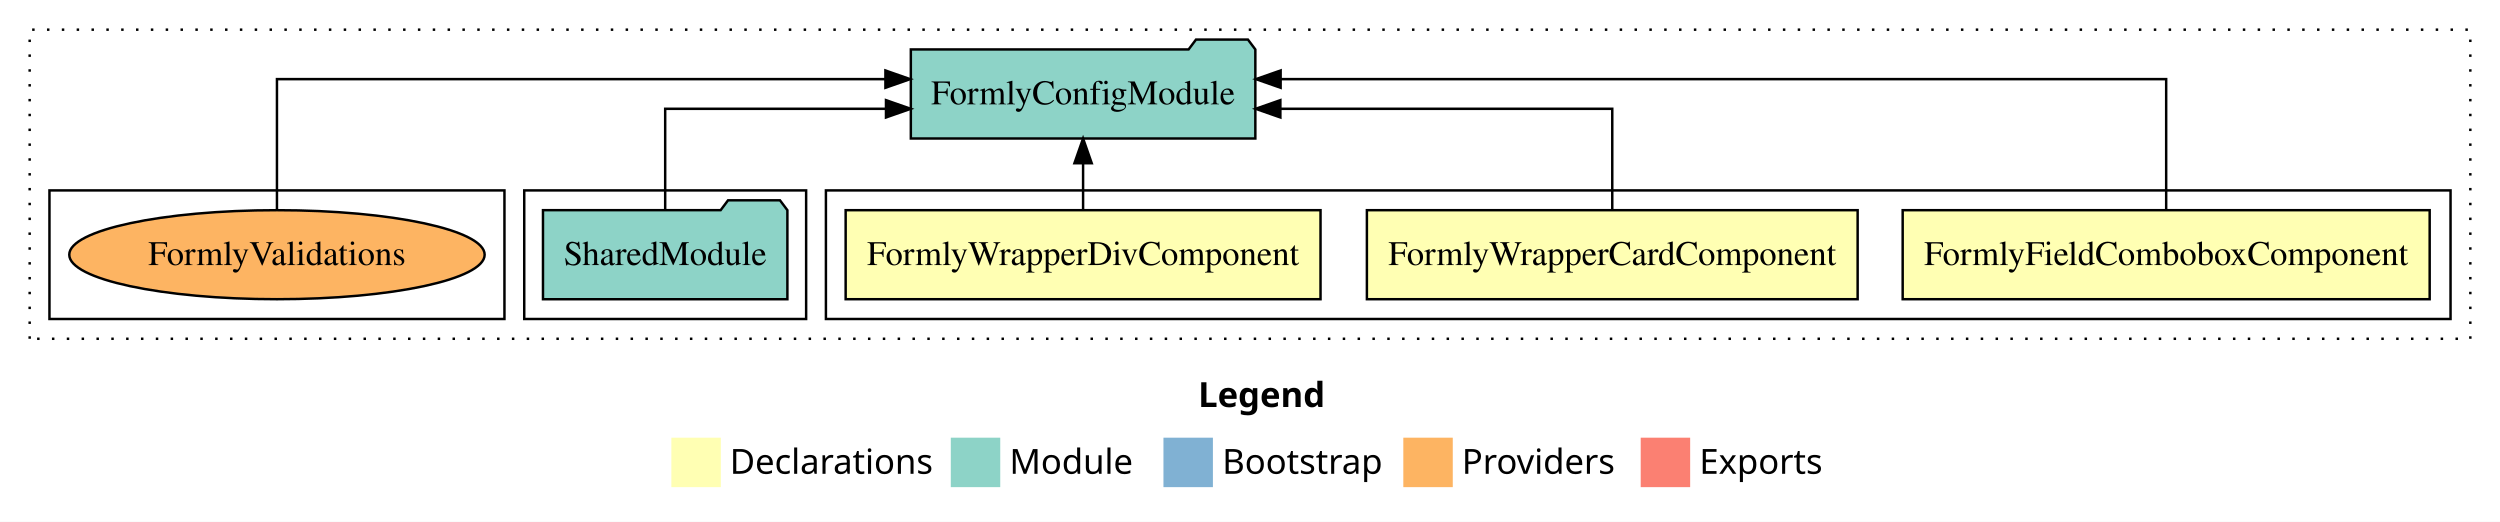
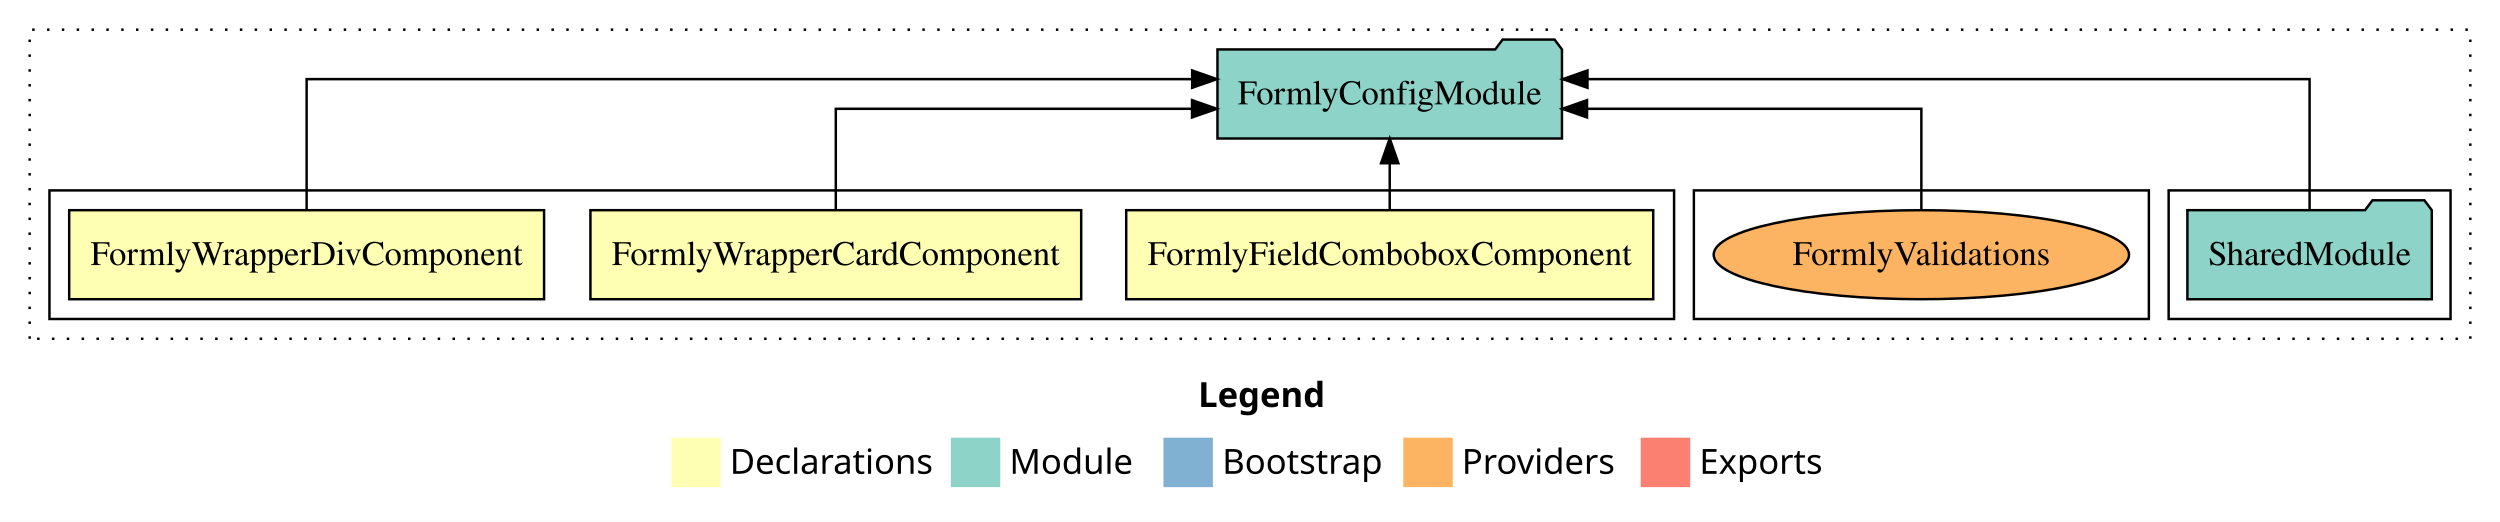
<svg xmlns="http://www.w3.org/2000/svg" width="1011pt" height="211pt" viewBox="0.00 0.00 1011.00 211.00">
  <g id="graph0" class="graph" transform="scale(1 1) rotate(0) translate(4 207)">
    <polygon fill="white" stroke="transparent" points="-4,4 -4,-207 1007,-207 1007,4 -4,4" />
    <text text-anchor="start" x="480.51" y="-42.4" font-family="Times-12" font-weight="bold" font-size="14.00">Legend</text>
    <polygon fill="#ffffb3" stroke="transparent" points="267.5,-10 267.5,-30 287.5,-30 287.5,-10 267.5,-10" />
    <text text-anchor="start" x="291.13" y="-15.4" font-family="Times-12" font-size="14.00">  Declarations</text>
    <polygon fill="#8dd3c7" stroke="transparent" points="380.5,-10 380.5,-30 400.5,-30 400.5,-10 380.5,-10" />
    <text text-anchor="start" x="404.23" y="-15.4" font-family="Times-12" font-size="14.00">  Module</text>
    <polygon fill="#80b1d3" stroke="transparent" points="466.5,-10 466.5,-30 486.5,-30 486.5,-10 466.5,-10" />
    <text text-anchor="start" x="490.28" y="-15.4" font-family="Times-12" font-size="14.00">  Bootstrap</text>
    <polygon fill="#fdb462" stroke="transparent" points="563.5,-10 563.5,-30 583.5,-30 583.5,-10 563.5,-10" />
    <text text-anchor="start" x="587.17" y="-15.4" font-family="Times-12" font-size="14.00">  Providers</text>
    <polygon fill="#fb8072" stroke="transparent" points="659.5,-10 659.5,-30 679.5,-30 679.5,-10 659.5,-10" />
    <text text-anchor="start" x="683.23" y="-15.4" font-family="Times-12" font-size="14.00">  Exports</text>
    <g id="clust1" class="cluster">
      <polygon fill="none" stroke="black" stroke-dasharray="1,5" points="8,-70 8,-195 995,-195 995,-70 8,-70" />
    </g>
-     <g id="clust2" class="cluster">
-       <polygon fill="none" stroke="black" points="330,-78 330,-130 987,-130 987,-78 330,-78" />
-     </g>
    <g id="clust6" class="cluster">
-       <polygon fill="none" stroke="black" points="208,-78 208,-130 322,-130 322,-78 208,-78" />
+       <polygon fill="none" stroke="black" points="873,-78 873,-130 987,-130 987,-78 873,-78" />
    </g>
    <g id="clust9" class="cluster">
-       <polygon fill="none" stroke="black" points="16,-78 16,-130 200,-130 200,-78 16,-78" />
+       <polygon fill="none" stroke="black" points="681,-78 681,-130 865,-130 865,-78 681,-78" />
+     </g>
+     <g id="clust2" class="cluster">
+       <polygon fill="none" stroke="black" points="16,-78 16,-130 673,-130 673,-78 16,-78" />
    </g>
    <g id="node1" class="node">
-       <polygon fill="#ffffb3" stroke="black" points="978.56,-122 765.44,-122 765.44,-86 978.56,-86 978.56,-122" />
-       <text text-anchor="middle" x="872" y="-99.8" font-family="Times,serif" font-size="14.00">FormlyFieldComboboxComponent</text>
+       <polygon fill="#ffffb3" stroke="black" points="664.56,-122 451.44,-122 451.44,-86 664.56,-86 664.56,-122" />
+       <text text-anchor="middle" x="558" y="-99.8" font-family="Times,serif" font-size="14.00">FormlyFieldComboboxComponent</text>
    </g>
    <g id="node4" class="node">
-       <polygon fill="#8dd3c7" stroke="black" points="503.66,-187 500.66,-191 479.66,-191 476.66,-187 364.34,-187 364.34,-151 503.66,-151 503.66,-187" />
-       <text text-anchor="middle" x="434" y="-164.8" font-family="Times,serif" font-size="14.00">FormlyConfigModule</text>
+       <polygon fill="#8dd3c7" stroke="black" points="627.66,-187 624.66,-191 603.66,-191 600.66,-187 488.34,-187 488.34,-151 627.66,-151 627.66,-187" />
+       <text text-anchor="middle" x="558" y="-164.8" font-family="Times,serif" font-size="14.00">FormlyConfigModule</text>
    </g>
    <g id="edge1" class="edge">
-       <path fill="none" stroke="black" d="M872,-122.28C872,-143.32 872,-175 872,-175 872,-175 513.89,-175 513.89,-175" />
-       <polygon fill="black" stroke="black" points="513.89,-171.5 503.89,-175 513.89,-178.5 513.89,-171.5" />
+       <path fill="none" stroke="black" d="M558,-122.11C558,-122.11 558,-140.99 558,-140.99" />
+       <polygon fill="black" stroke="black" points="554.5,-140.99 558,-150.99 561.5,-140.99 554.5,-140.99" />
    </g>
    <g id="node2" class="node">
-       <polygon fill="#ffffb3" stroke="black" points="747.23,-122 548.77,-122 548.77,-86 747.23,-86 747.23,-122" />
-       <text text-anchor="middle" x="648" y="-99.8" font-family="Times,serif" font-size="14.00">FormlyWrapperCardComponent</text>
+       <polygon fill="#ffffb3" stroke="black" points="433.23,-122 234.77,-122 234.77,-86 433.23,-86 433.23,-122" />
+       <text text-anchor="middle" x="334" y="-99.8" font-family="Times,serif" font-size="14.00">FormlyWrapperCardComponent</text>
    </g>
    <g id="edge2" class="edge">
-       <path fill="none" stroke="black" d="M648,-122.02C648,-139.37 648,-163 648,-163 648,-163 513.78,-163 513.78,-163" />
-       <polygon fill="black" stroke="black" points="513.78,-159.5 503.78,-163 513.78,-166.5 513.78,-159.5" />
+       <path fill="none" stroke="black" d="M334,-122.02C334,-139.37 334,-163 334,-163 334,-163 478.05,-163 478.05,-163" />
+       <polygon fill="black" stroke="black" points="478.05,-166.5 488.05,-163 478.05,-159.5 478.05,-166.5" />
    </g>
    <g id="node3" class="node">
-       <polygon fill="#ffffb3" stroke="black" points="530.02,-122 337.98,-122 337.98,-86 530.02,-86 530.02,-122" />
-       <text text-anchor="middle" x="434" y="-99.8" font-family="Times,serif" font-size="14.00">FormlyWrapperDivComponent</text>
+       <polygon fill="#ffffb3" stroke="black" points="216.02,-122 23.98,-122 23.98,-86 216.02,-86 216.02,-122" />
+       <text text-anchor="middle" x="120" y="-99.8" font-family="Times,serif" font-size="14.00">FormlyWrapperDivComponent</text>
    </g>
    <g id="edge3" class="edge">
-       <path fill="none" stroke="black" d="M434,-122.11C434,-122.11 434,-140.99 434,-140.99" />
-       <polygon fill="black" stroke="black" points="430.5,-140.99 434,-150.99 437.5,-140.99 430.5,-140.99" />
+       <path fill="none" stroke="black" d="M120,-122.28C120,-143.32 120,-175 120,-175 120,-175 478.11,-175 478.11,-175" />
+       <polygon fill="black" stroke="black" points="478.11,-178.5 488.11,-175 478.11,-171.5 478.11,-178.5" />
    </g>
    <g id="node5" class="node">
-       <polygon fill="#8dd3c7" stroke="black" points="314.42,-122 311.42,-126 290.42,-126 287.42,-122 215.58,-122 215.58,-86 314.42,-86 314.42,-122" />
-       <text text-anchor="middle" x="265" y="-99.8" font-family="Times,serif" font-size="14.00">SharedModule</text>
+       <polygon fill="#8dd3c7" stroke="black" points="979.42,-122 976.42,-126 955.42,-126 952.42,-122 880.58,-122 880.58,-86 979.42,-86 979.42,-122" />
+       <text text-anchor="middle" x="930" y="-99.8" font-family="Times,serif" font-size="14.00">SharedModule</text>
    </g>
    <g id="edge4" class="edge">
-       <path fill="none" stroke="black" d="M265,-122.02C265,-139.37 265,-163 265,-163 265,-163 354.29,-163 354.29,-163" />
-       <polygon fill="black" stroke="black" points="354.29,-166.5 364.29,-163 354.29,-159.5 354.29,-166.5" />
+       <path fill="none" stroke="black" d="M930,-122.28C930,-143.32 930,-175 930,-175 930,-175 637.97,-175 637.97,-175" />
+       <polygon fill="black" stroke="black" points="637.97,-171.5 627.97,-175 637.97,-178.5 637.97,-171.5" />
    </g>
    <g id="node6" class="node">
-       <ellipse fill="#fdb462" stroke="black" cx="108" cy="-104" rx="83.99" ry="18" />
-       <text text-anchor="middle" x="108" y="-99.8" font-family="Times,serif" font-size="14.00">FormlyValidations</text>
+       <ellipse fill="#fdb462" stroke="black" cx="773" cy="-104" rx="83.99" ry="18" />
+       <text text-anchor="middle" x="773" y="-99.8" font-family="Times,serif" font-size="14.00">FormlyValidations</text>
    </g>
    <g id="edge5" class="edge">
-       <path fill="none" stroke="black" d="M108,-122.28C108,-143.32 108,-175 108,-175 108,-175 354.06,-175 354.06,-175" />
-       <polygon fill="black" stroke="black" points="354.06,-178.5 364.06,-175 354.06,-171.5 354.06,-178.5" />
+       <path fill="none" stroke="black" d="M773,-122.02C773,-139.37 773,-163 773,-163 773,-163 637.8,-163 637.8,-163" />
+       <polygon fill="black" stroke="black" points="637.8,-159.5 627.8,-163 637.8,-166.5 637.8,-159.5" />
    </g>
  </g>
</svg>
